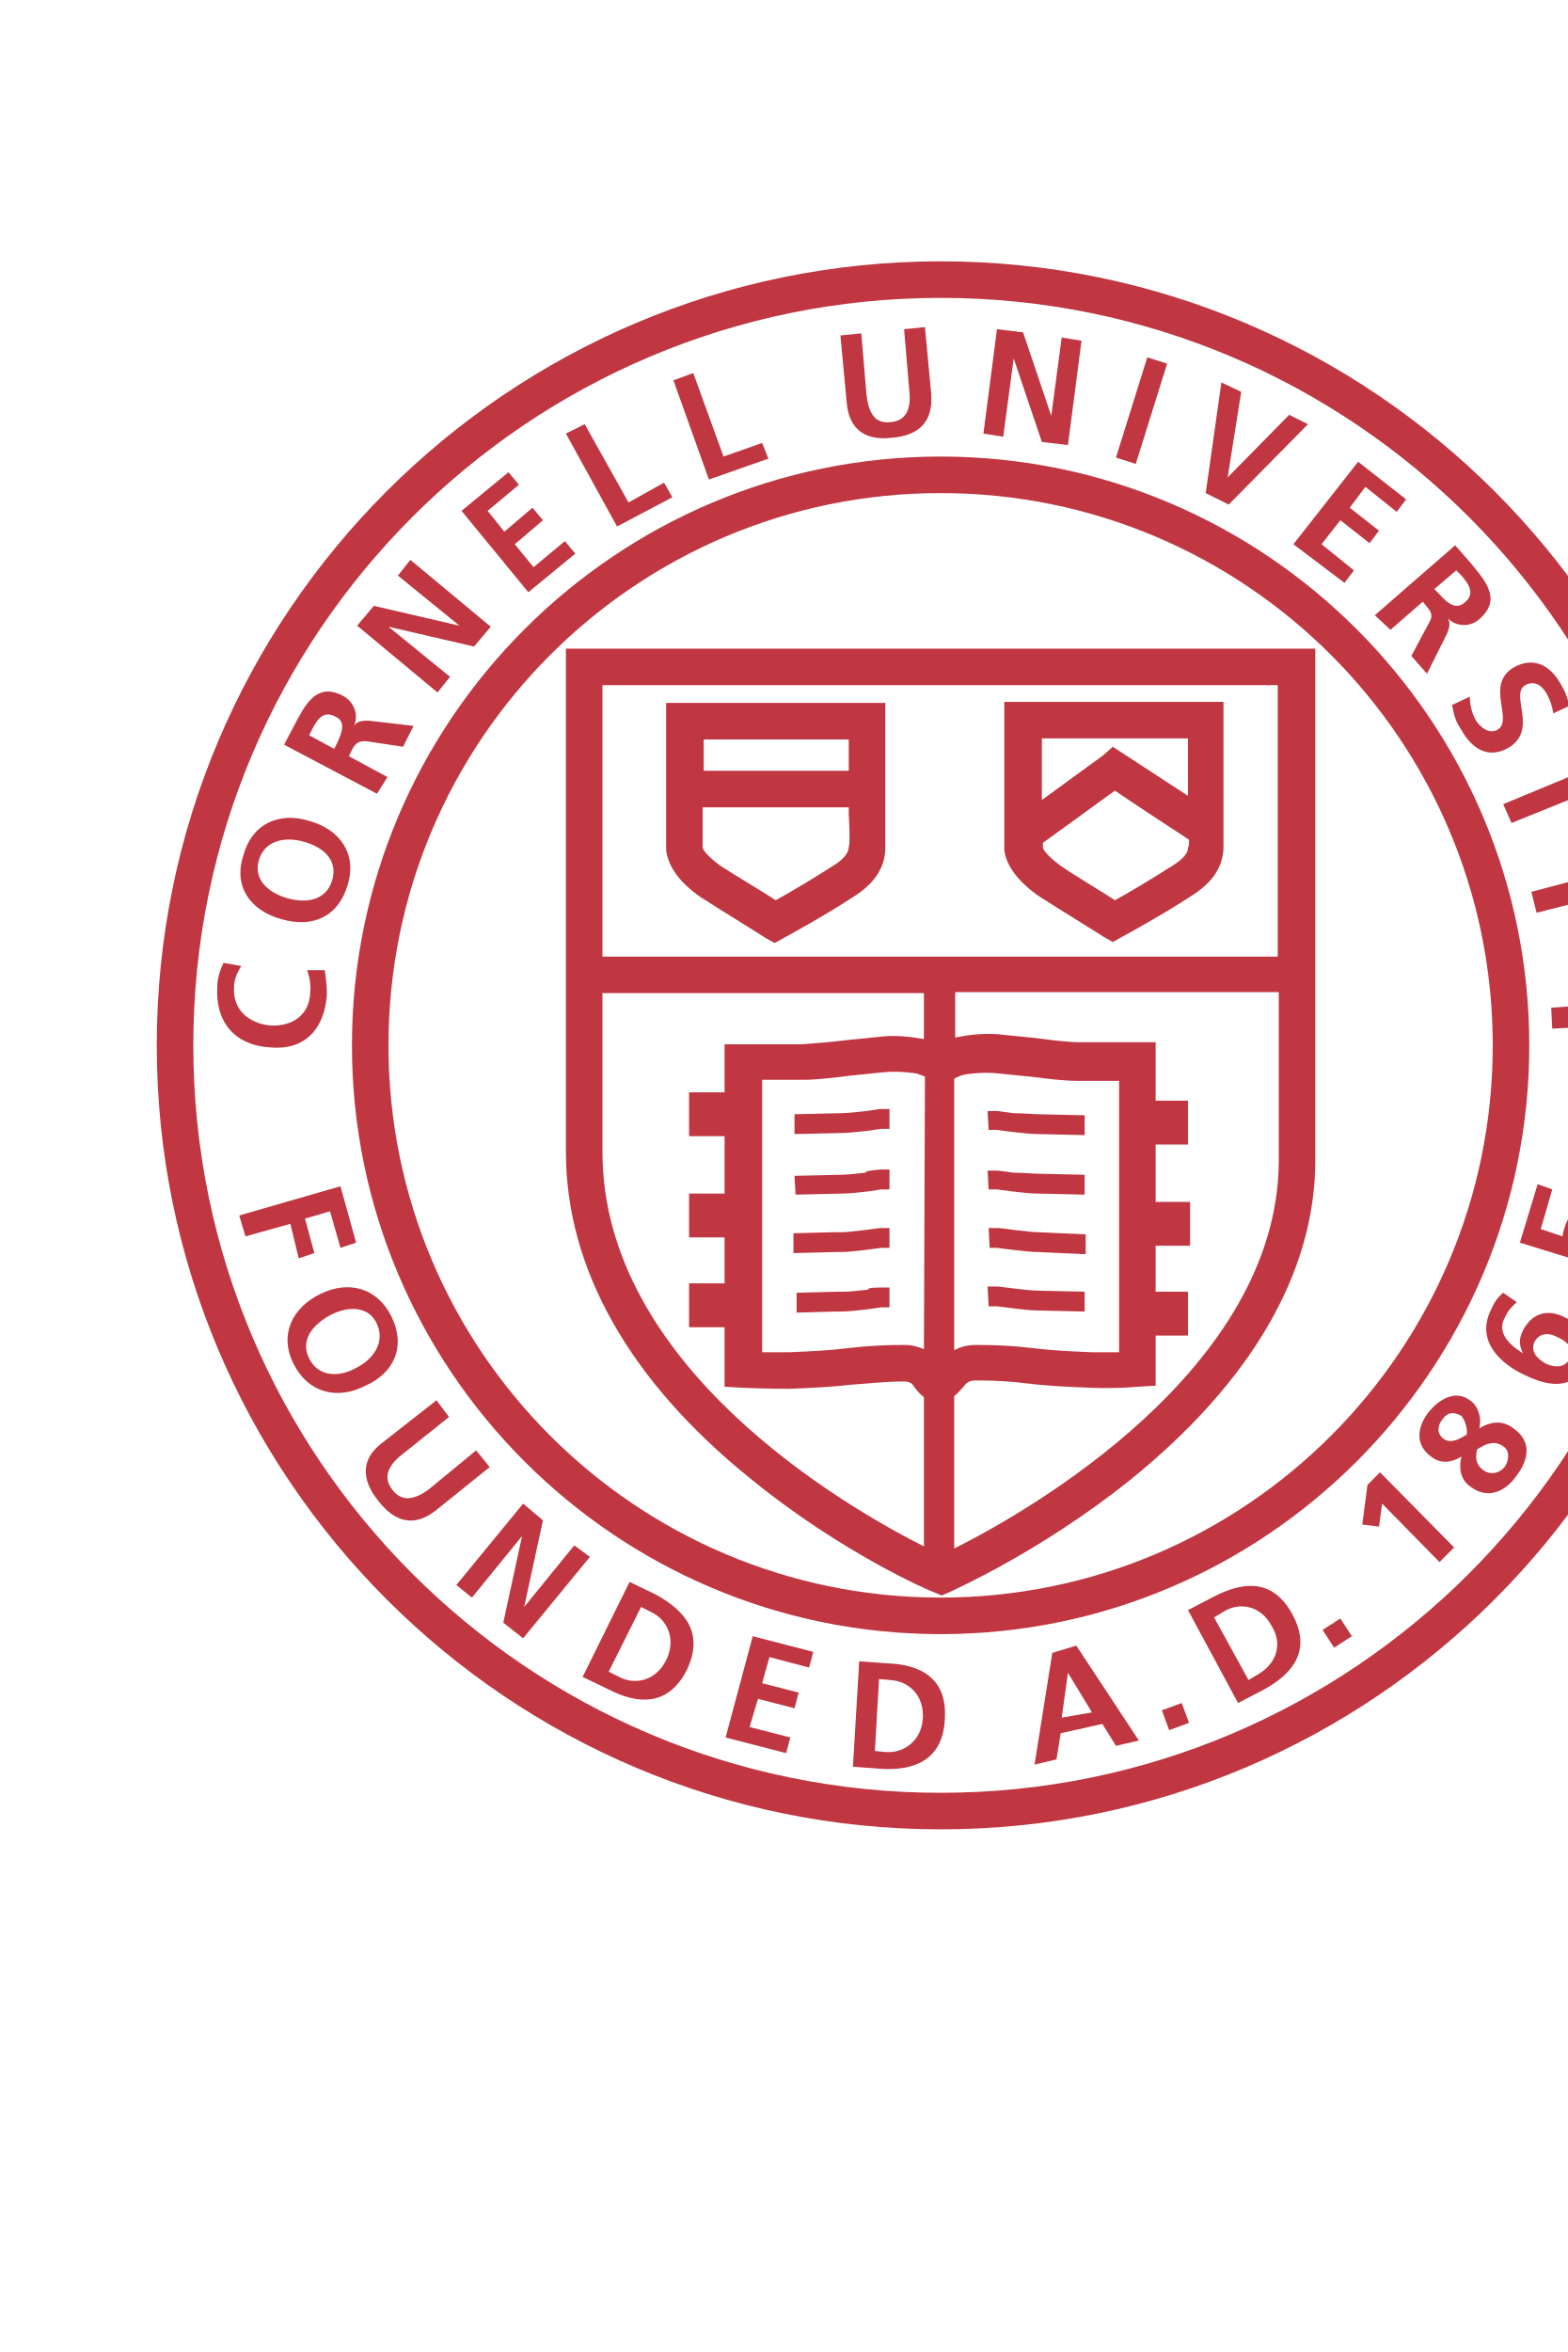
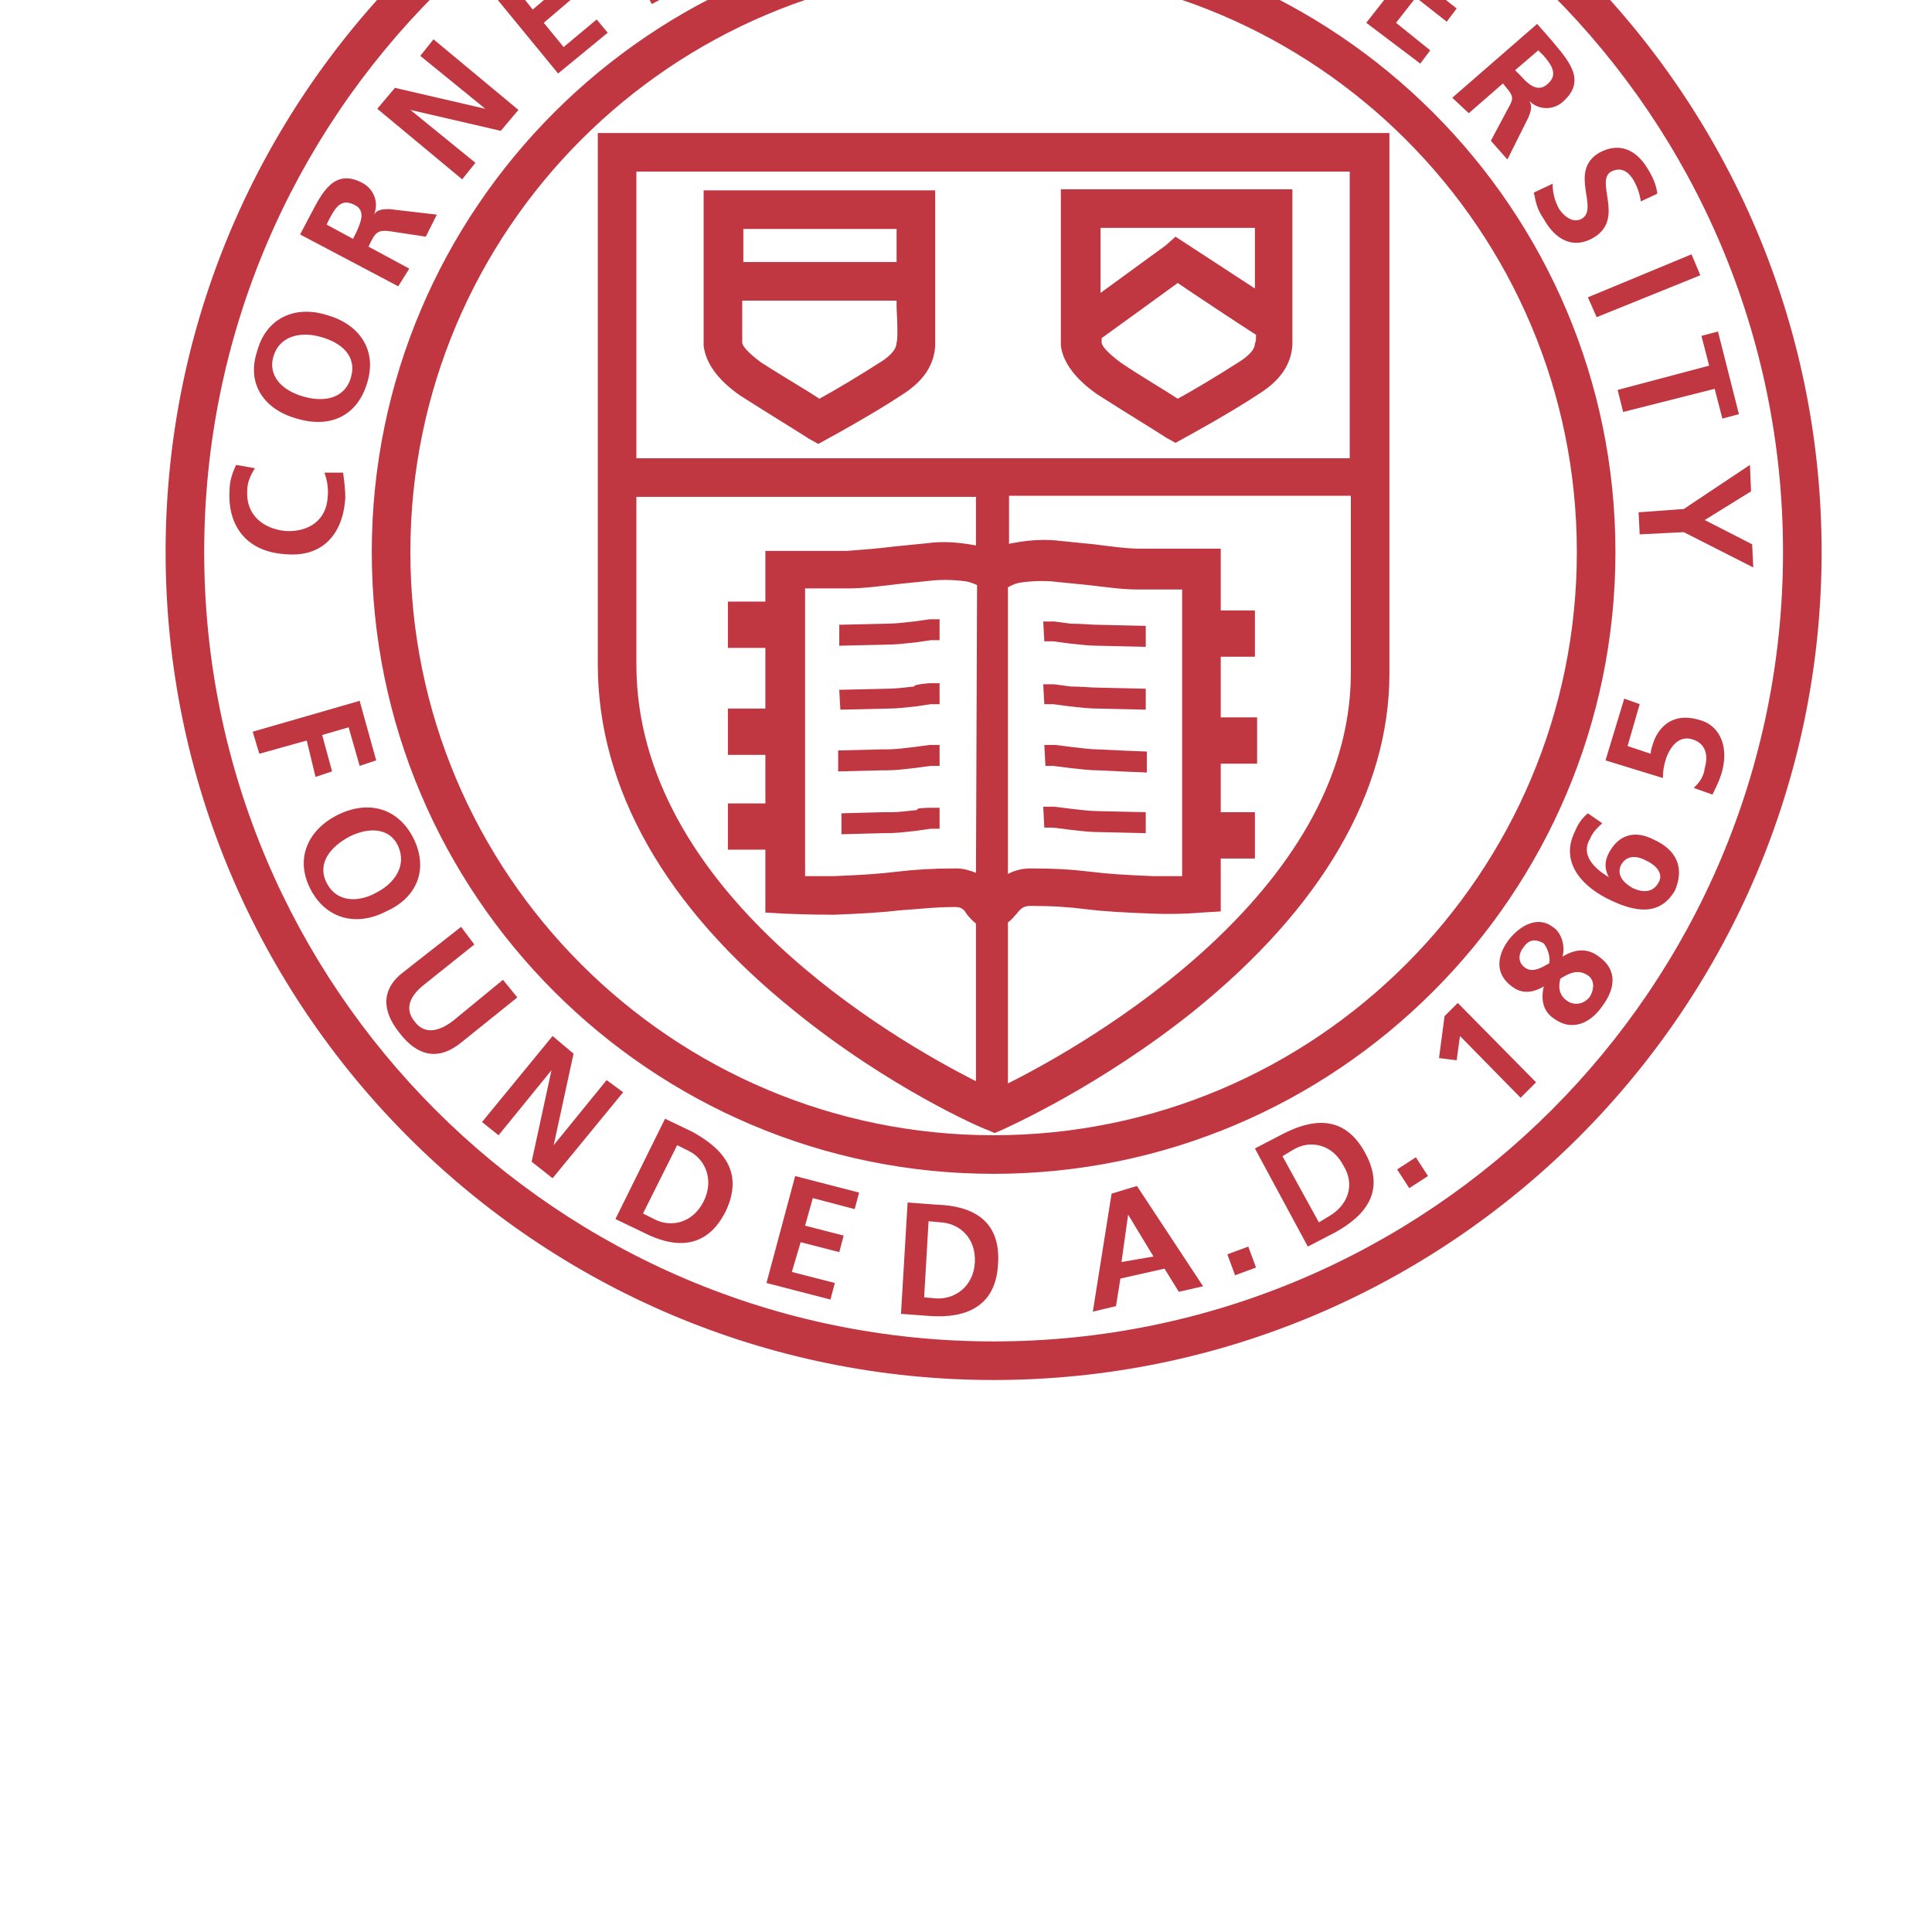
- <svg xmlns="http://www.w3.org/2000/svg" clip-rule="evenodd" fill-rule="evenodd" stroke-linejoin="round" stroke-miterlimit="1.414" viewBox="100 0 300 450">
+ <svg xmlns="http://www.w3.org/2000/svg" clip-rule="evenodd" fill-rule="evenodd" stroke-linejoin="round" stroke-miterlimit="1.414" viewBox="100 100 350 350">
  <path d="m224 89.145c-43.47 0-78.855 35.385-78.855 78.855s35.385 78.855 78.855 78.855 78.855-35.385 78.855-78.855-35.385-78.855-78.855-78.855zm0 154.035c-41.475 0-75.18-33.705-75.18-75.18s33.705-75.18 75.18-75.18 75.18 33.705 75.18 75.18-33.705 75.18-75.18 75.18zm0-134.4c-32.655 0-59.22 26.565-59.22 59.22s26.565 59.22 59.22 59.22 59.22-26.565 59.22-59.22-26.565-59.22-59.22-59.22zm0 114.765c-30.66 0-55.545-24.885-55.545-55.545s24.885-55.545 55.545-55.545 55.545 24.885 55.545 55.545-24.885 55.545-55.545 55.545zm-37.695-95.445v50.61c0 11.76 6.405 23.1 18.69 32.97 9.03 7.35 17.955 11.235 18.375 11.34l.735.315.735-.315c.42-.21 9.24-4.095 18.27-11.34 12.075-9.765 18.585-20.79 18.585-32.13v-51.45zm71.61 3.675v27.3h-67.935v-27.3zm-15.96 67.095h-2.73c-2.625-.105-4.305-.21-5.985-.42-1.785-.21-3.36-.315-5.67-.315-.945 0-1.575.21-2.205.525v-27.3c.21-.105.525-.315 1.05-.42 0 0 1.68-.315 3.465-.105l3.15.315c1.785.21 3.255.42 4.725.42h4.2zm-19.635-.315c-.525-.21-1.155-.42-1.89-.42-2.205 0-3.885.105-5.67.315-1.68.21-3.465.315-5.985.42h-2.73v-27.405h4.2c1.365 0 2.94-.21 4.725-.42l3.045-.315c1.89-.21 3.57.105 3.57.105.315.105.63.21.84.315zm-32.34-19.845v-15.96h32.34v4.62c-.21 0-2.31-.525-4.62-.21l-3.15.315c-1.68.21-3.15.315-4.515.42h-3.99-3.78v4.83h-3.57v4.41h3.57v5.775h-3.57v4.41h3.57v4.62h-3.57v4.41h3.57v5.985l1.785.105c.105 0 2.205.105 4.725.105 2.73-.105 4.515-.21 6.3-.42 1.68-.105 3.255-.315 5.25-.315.63 0 .84.21 1.155.735.21.21.42.525.84.84v15.015c-7.875-3.99-32.34-18.06-32.34-39.69zm35.385 39.9v-15.33c.42-.315.63-.63.84-.84.42-.525.63-.735 1.365-.735 2.1 0 3.57.105 5.25.315s3.57.315 6.3.42 4.725-.105 4.725-.105l1.785-.105v-5.04h3.255v-4.41h-3.255v-4.62h3.465v-4.41h-3.465v-5.775h3.255v-4.41h-3.255v-5.88h-3.675-3.99c-1.26 0-2.73-.21-4.41-.42l-3.15-.315c-2.415-.315-4.515.21-4.62.21s-.21 0-.315.105v-4.62h32.55v17.01c-.105 20.895-25.095 35.175-32.655 38.955zm-25.515-65.52c2.625 1.68 6.405 3.99 6.51 4.095l.945.525.945-.525c.21-.105 4.41-2.415 6.93-4.095 2.205-1.365 3.15-2.94 3.255-4.725v-12.915-1.89h-22.05v14.805c.21 1.68 1.365 3.255 3.465 4.725zm14.91-5.04c0 .84-1.05 1.575-1.575 1.89-1.785 1.155-4.41 2.73-5.775 3.465-1.26-.84-3.78-2.31-5.565-3.465-1.26-.945-1.785-1.575-1.785-1.89v-3.99h14.7v.63c.105 1.89.105 3.15 0 3.36zm0-10.815v3.15h-14.595v-3.15zm19.11 15.75c2.625 1.68 6.405 3.99 6.51 4.095l.945.525.945-.525c.21-.105 4.41-2.415 6.93-4.095 2.205-1.365 3.15-2.94 3.255-4.725v-12.915-1.89h-22.05v14.91c.21 1.575 1.365 3.15 3.465 4.62zm15.015-4.83c0 .735-1.05 1.47-1.575 1.785-1.785 1.155-4.41 2.73-5.775 3.465-1.26-.84-3.78-2.31-5.46-3.465-1.26-.945-1.785-1.575-1.785-1.89v-.42s5.67-4.095 7.245-5.25c1.365.945 5.985 3.99 7.455 4.935 0 .42 0 .63-.105.84 0-.105 0 0 0 0zm-14.7-11.025h14.7v5.775l-7.56-4.935-.945.84-6.195 4.515v-1.68c0-1.575 0-3.15 0-4.515zm-.315 37.8 4.62.105v1.995l-4.62-.105c-.84 0-1.575-.105-2.625-.21l-1.575-.21h-.84l-.105-1.89h1.05l1.575.21c1.05 0 1.89.105 2.52.105zm0 5.985 4.62.105v1.995l-4.62-.105c-.84 0-1.575-.105-2.625-.21l-1.575-.21h-.84l-.105-1.89h1.05l1.575.21c1.05 0 1.89.105 2.52.105zm-4.935 7.455-.105-1.995h1.05l1.68.21c.945.105 1.68.21 2.31.21l2.205.105 2.52.105v1.995l-2.52-.105-2.205-.105c-.735 0-1.575-.105-2.52-.21l-1.68-.21zm4.935 4.305 4.62.105v1.995l-4.62-.105c-.735 0-1.575-.105-2.52-.21 0 0-1.575-.21-1.68-.21h-.84l-.105-1.995h1.05l1.68.21c.945.105 1.785.21 2.415.21zm-24.57-15.75v-1.995l4.62-.105c.735 0 1.47-.105 2.52-.21l1.47-.21h.945v1.995h-.84l-1.47.21c-.945.105-1.89.21-2.625.21zm8.61 3.57h.945v1.995h-.84l-1.365.21c-.945.105-1.89.21-2.625.21l-4.62.105-.105-1.89 4.62-.105c.735 0 1.47-.105 2.52-.21-.105-.21 1.47-.315 1.47-.315zm0 5.88h.945v1.995h-.84l-1.575.21c-.945.105-1.785.21-2.52.21h-.525l-4.2.105v-1.995l4.2-.105h.525c.735 0 1.47-.105 2.415-.21zm0 5.985h.945v1.995h-.84l-1.47.21c-.945.105-1.89.21-2.625.21h-.42l-3.99.105v-1.995l3.99-.105h.735c.735 0 1.47-.105 2.52-.21-.315-.21 1.155-.21 1.155-.21zm-3.36-89.04-.63-6.72 2.1-.21.525 6.195c.21 1.785.84 2.94 2.415 2.73 1.575-.105 2.1-1.365 1.89-3.15l-.525-6.195 2.1-.21.63 6.72c.21 2.835-1.26 4.2-3.99 4.41-2.625.315-4.305-.84-4.515-3.57zm-32.025 19.11-6.72-8.19 4.725-3.885 1.05 1.26-3.15 2.625 1.68 2.1 2.835-2.415 1.05 1.26-2.835 2.415 1.89 2.31 3.15-2.625 1.05 1.26zm18.165-11.34-3.57-9.975 1.995-.735 3.045 8.4 3.885-1.365.63 1.575zm29.61-4.305-1.995-.315 1.365-10.5 2.625.315 2.835 8.4 1.05-7.875 1.995.315-1.365 10.5-2.625-.315-2.835-8.4zm-56.91 25.725-8.085-6.72 1.68-1.995 8.61 1.995-6.195-5.04 1.26-1.575 8.085 6.72-1.68 1.995-8.61-1.995 6.195 5.04zm-5.04 8.505-3.885-2.1.315-.63c.42-.84.84-.945 1.68-.84l3.465.525 1.05-2.1-4.515-.525c-.525 0-1.155 0-1.47.525.525-1.26-.105-2.52-1.155-3.045-2.625-1.365-3.78.945-4.83 2.94l-1.05 1.995 9.345 4.935zm-5.04-3.465-.315.63-2.52-1.365.315-.63c.525-.945 1.05-1.89 2.31-1.26 1.155.525.63 1.68.21 2.625zm117.285 6.195 9.87-4.095.84 1.995-9.87 3.99zm-36.96-34.23-1.995-.63 3.15-10.08 1.995.63zm48.51 40.74-.735-2.835 1.575-.42 1.995 7.875-1.575.42-.735-2.835-8.715 2.205-.525-2.1zm-2.415 13.65 6.3-4.2.105 2.52-4.41 2.73 4.515 2.31.105 2.205-6.615-3.36-4.2.21-.105-2.1zm-9.765-27.615c1.785-.945-1.26-4.515 1.68-6.3 2.1-1.155 3.675-.105 4.62 1.47.525.84.84 1.575.945 2.415l-1.575.735c-.105-.735-.315-1.365-.735-2.1-.42-.63-1.05-1.26-2.1-.735-1.575.945 1.365 4.515-1.68 6.3-1.995 1.155-3.675.105-4.725-1.785-.63-.945-.735-1.47-.945-2.52l1.785-.84c0 .84.21 1.68.63 2.415.42.63 1.26 1.365 2.1.945zm-10.71-10.08 3.255-2.835.42.525c.63.735.525 1.05.105 1.785l-1.68 3.15 1.575 1.785 1.995-3.99c.21-.525.42-1.05.105-1.575.945.945 2.415.84 3.255 0 2.205-1.995.42-3.885-1.05-5.67l-1.47-1.68-8.085 7.035zm6.615-5.985.525.525c.735.84 1.365 1.785.42 2.625-.945.945-1.89.105-2.625-.735l-.525-.525zm-22.89-6.615-2.31-1.155 1.575-11.13 1.995.945-1.365 8.61 6.195-6.3 1.89.945zm6.51 3.99 6.51-8.295 4.83 3.78-.945 1.26-3.15-2.52-1.575 2.1 2.94 2.31-.945 1.26-2.94-2.31-1.89 2.415 3.255 2.625-.945 1.26zm-68.04-1.785-5.145-9.345 1.89-.945 4.41 7.875 3.57-1.995.84 1.47zm56.805 118.335.735 1.995-1.995.735-.735-1.995zm-13.02-5.04-1.785 11.235 2.205-.525.42-2.625 4.2-.945 1.365 2.205 2.31-.525-6.3-9.555zm.945 6.51.63-4.515 2.415 3.99zm45.465-29.085c-.945-.735-2.1-.84-3.465 0 .315-1.155-.21-2.415-.945-2.835-1.365-1.05-3.045-.21-4.2 1.26-1.155 1.575-1.26 3.255.315 4.41.945.735 1.995.63 3.045 0-.315 1.365 0 2.415.945 3.045 1.68 1.26 3.465.525 4.62-1.155 1.26-1.68 1.47-3.465-.315-4.725zm-4.725.63c-.735.42-1.575.945-2.31.42s-.63-1.365-.105-1.995c.525-.735 1.155-.735 1.89-.315.42.525.63 1.365.525 1.89zm3.885 3.15c-.525.735-1.47.945-2.205.42s-.84-1.26-.63-2.1c.84-.525 1.68-.945 2.625-.315.63.42.63 1.26.21 1.995zm-62.16 19.845-2.835-.21-.63 10.605 2.835.21c3.255.21 6.195-.84 6.405-4.935.315-4.305-2.625-5.565-5.775-5.67zm3.57 5.46c-.105 2.31-1.89 3.57-3.675 3.465l-1.155-.105.42-7.245 1.155.105c1.785.105 3.36 1.47 3.255 3.78zm-64.575-80.325c3.15.945 5.775-.21 6.72-3.465.945-3.15-.84-5.565-3.885-6.405-3.045-.945-5.775.315-6.615 3.465-1.05 3.15.735 5.565 3.78 6.405zm-2.205-5.985c.63-1.995 2.73-2.31 4.515-1.785 1.89.525 3.465 1.785 2.835 3.885s-2.73 2.31-4.515 1.785c-1.89-.525-3.465-1.89-2.835-3.885zm96.075 74.13-2.625 1.365 5.04 9.345 2.625-1.365c2.835-1.575 4.83-3.885 2.835-7.56s-5.04-3.255-7.875-1.785zm4.515 7.77-1.05.63-3.465-6.3 1.05-.63c1.575-.945 3.675-.525 4.725 1.47 1.26 1.995.315 3.885-1.26 4.83zm-50.925-3.78 6.09 1.575-.42 1.575-3.99-1.05-.735 2.625 3.675.945-.42 1.575-3.675-.945-.84 2.835 4.095 1.05-.42 1.575-6.09-1.575zm59.115-1.785 1.155 1.785-1.785 1.155-1.155-1.785zm3.99-14.7 7.455 7.56-1.47 1.47-5.775-5.88-.315 2.31-1.68-.21.525-3.99zm-109.62-24.99-4.515 1.26-.63-2.1 10.185-2.94 1.575 5.67-1.575.525-1.05-3.675-2.52.735.945 3.465-1.575.525zm134.82 2.835c-.21.84-.63 1.68-.945 2.31l-1.785-.63c.42-.42.945-.945 1.05-1.89.315-1.05.21-2.31-1.155-2.73-1.26-.42-2.1.63-2.52 1.785-.21.63-.315 1.26-.315 1.89l-5.46-1.68 1.785-5.88 1.47.525-1.155 3.99 2.205.735c0-.315.105-.63.21-.945.42-1.365 1.68-3.045 4.305-2.31 1.89.42 2.94 2.31 2.31 4.83zm-136.815-20.58c-3.675-.21-5.565-2.625-5.355-6.09 0-.735.21-1.575.63-2.415l1.785.315c-.525.84-.735 1.47-.735 2.205-.105 2.205 1.47 3.57 3.675 3.78 2.205.105 3.885-1.05 3.99-3.255.105-.84-.105-1.785-.315-2.31h1.785c.105.84.21 1.575.21 2.415-.21 3.36-2.1 5.67-5.67 5.355zm12.18 27.09c-1.47-2.94-4.305-3.675-7.14-2.31s-4.2 4.095-2.73 7.035 4.41 3.675 7.245 2.205c2.835-1.26 4.095-3.885 2.625-6.93zm-3.57 5.145c-1.68.945-3.78.945-4.725-.945s.42-3.465 2.205-4.41c1.68-.84 3.78-.945 4.62.945s-.42 3.57-2.1 4.41zm121.695-5.04c-1.785-.945-3.36-.525-4.305 1.26-.42.84-.42 1.47 0 2.31-1.365-.84-2.73-2.1-1.785-3.675.315-.735.735-1.05 1.155-1.47l-1.365-.945c-.63.525-.945 1.05-1.26 1.785-1.47 3.045.945 5.355 3.465 6.51 2.205 1.05 4.62 1.575 6.09-.945.945-2.205.105-3.885-1.995-4.83zm.42 4.095c-.525.945-1.47.945-2.415.525-.945-.525-1.575-1.26-1.155-2.205.525-.945 1.47-.945 2.415-.42.945.42 1.68 1.26 1.155 2.1zm-108.675 10.92-5.355 4.305c-2.205 1.785-4.2 1.26-5.88-.945-1.68-2.1-1.785-4.2.525-5.88l5.355-4.2 1.26 1.68-4.725 3.78c-1.365 1.05-1.995 2.31-.945 3.57.945 1.26 2.31.945 3.675-.105l4.725-3.885zm16.695 12.81-2.625-1.26-4.725 9.555 2.625 1.26c2.835 1.47 5.985 1.785 7.875-1.995 1.785-3.78-.315-5.985-3.15-7.56zm1.05 6.615c-1.05 2.1-3.15 2.52-4.725 1.68l-1.05-.525 3.255-6.51 1.05.525c1.575.735 2.52 2.73 1.47 4.83zm-7.665-10.395-6.72 8.19-1.995-1.575 1.89-8.715-5.04 6.195-1.575-1.26 6.72-8.19 1.995 1.68-1.89 8.715 5.04-6.195z" fill="#c03641" fill-rule="nonzero" transform="matrix(1.90223 0 0 1.90223 -146.098 -119.574)" />
</svg>
